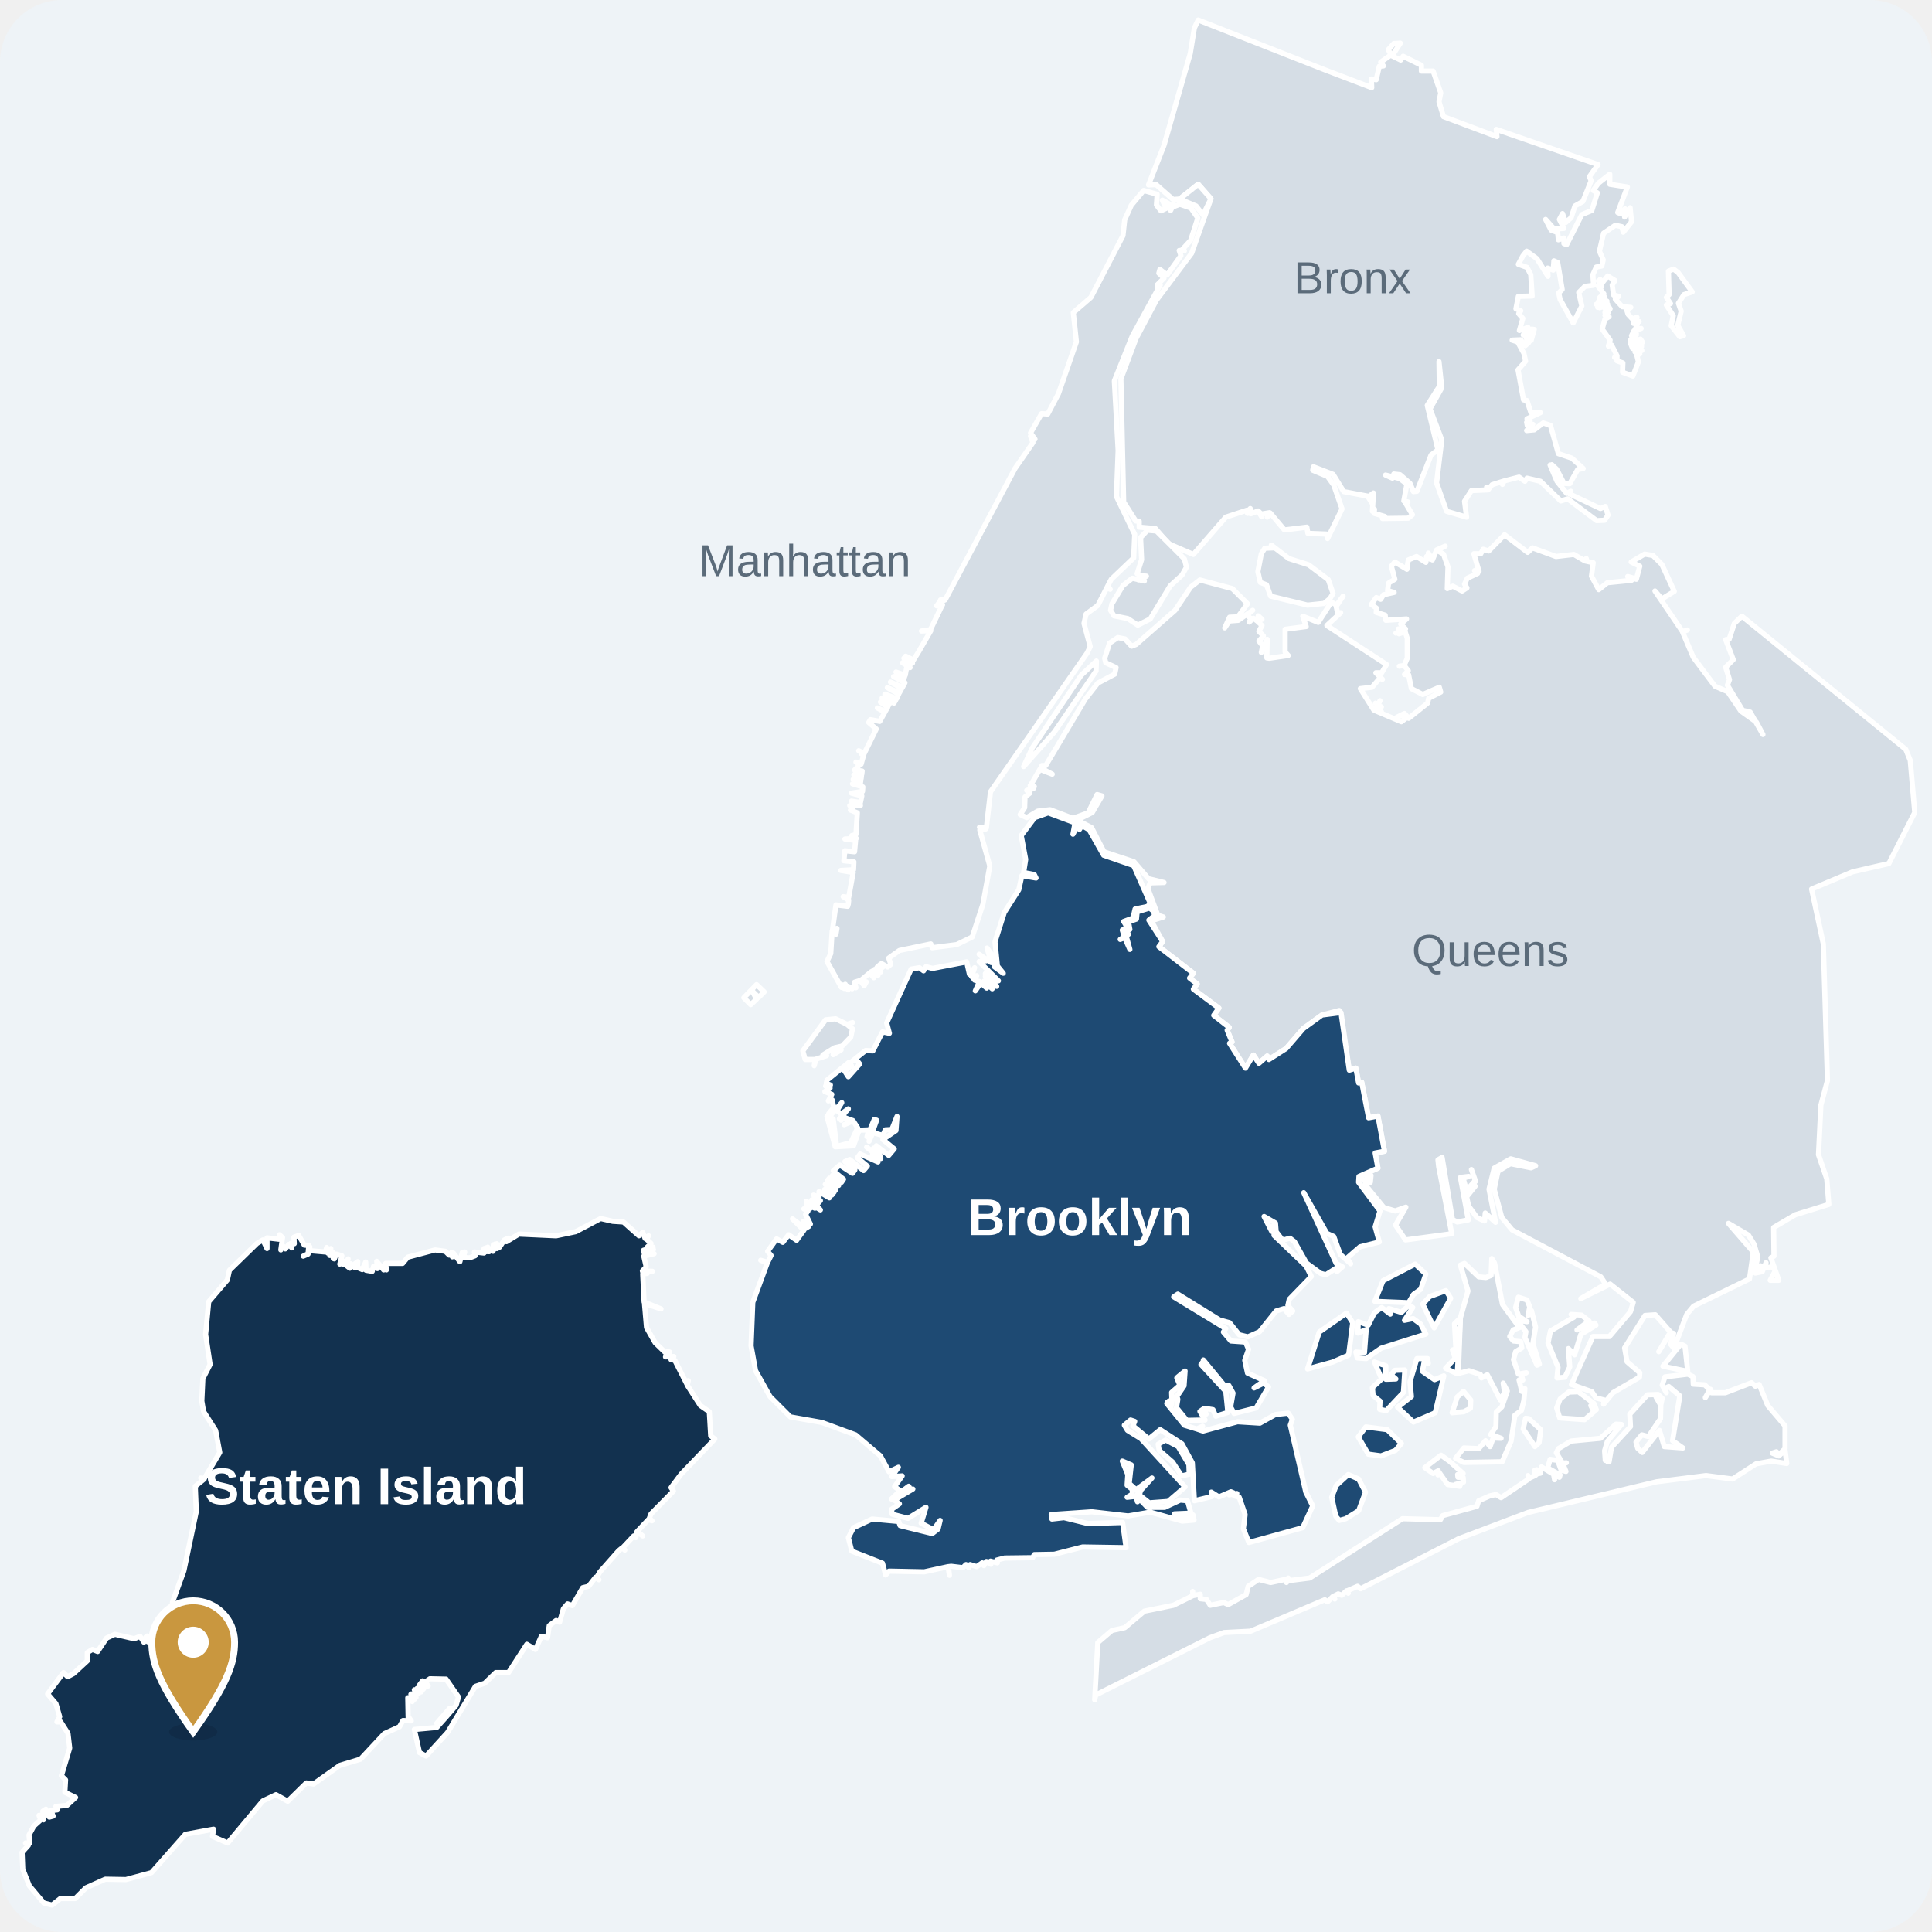
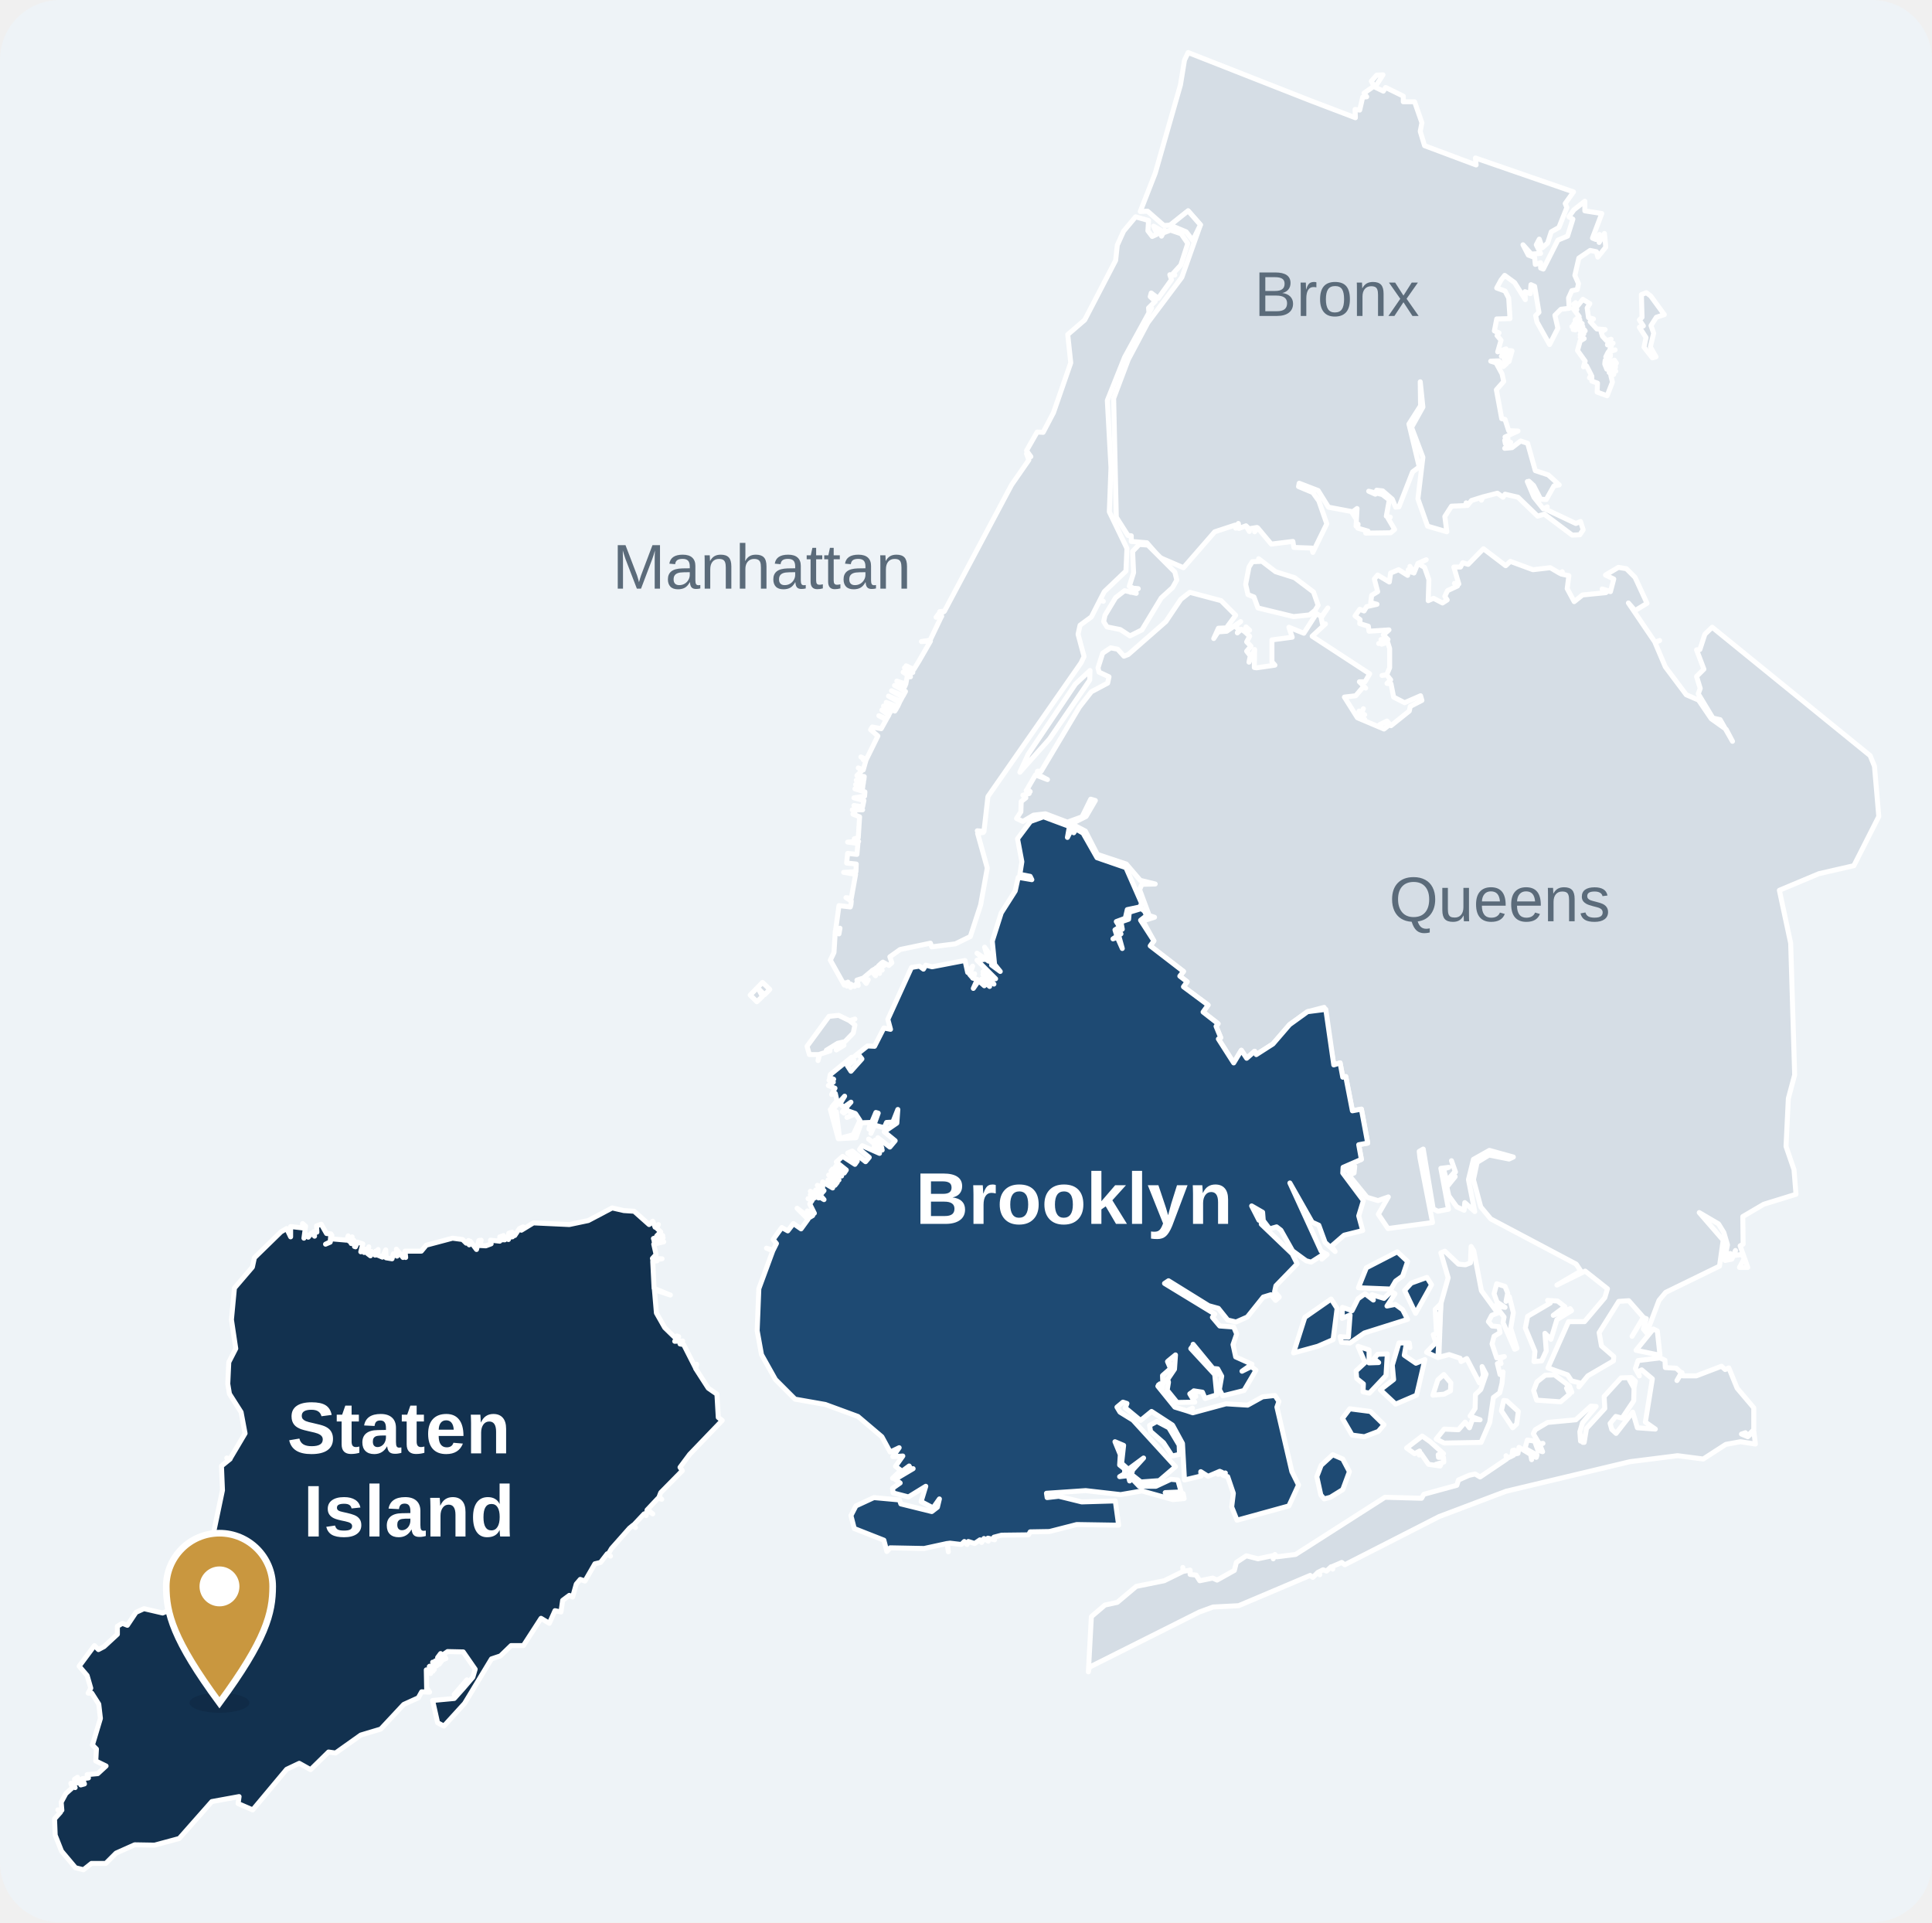
- <svg xmlns="http://www.w3.org/2000/svg" viewBox="0 0 560 560" width="560" height="560" role="img" aria-labelledby="t">
-   <rect width="560" height="560" rx="18" fill="#eef3f7" />
+ <svg xmlns="http://www.w3.org/2000/svg" viewBox="-10 -10 581 578" width="581" height="578" role="img" aria-labelledby="t">
+   <rect x="-10" y="-10" width="581" height="578" rx="18" fill="#eef3f7" />
  <path d="M420.1 423.5L424.1 427.1L422.5 427.4L422.6 428.2L424.1 428.2L424.2 429.6L421.8 430.3L423.4 430.1L423.1 430.8L419.6 430.3L417.3 427.0L416.8 427.5L416.9 426.3L415.4 427.1L413.0 425.4L417.7 421.8L420.1 423.5ZM443.1 411.2L446.6 414.4L446.1 418.2L444.9 419.3L441.5 414.2L442.2 411.1L443.1 411.2ZM424.3 409.2L420.9 409.5L422.4 404.9L424.2 403.3L426.3 405.8L426.2 408.2L424.3 409.2ZM462.0 406.8L462.7 408.6L461.1 407.4L462.0 409.2L459.3 411.5L452.1 411.0L451.2 408.1L452.2 405.5L454.7 403.5L457.5 403.4L462.0 406.8ZM489.2 398.3L490.7 399.0L490.8 401.2L494.1 401.4L495.6 402.8L494.3 405.1L495.8 402.7L496.1 403.7L500.1 403.7L507.7 400.8L508.8 401.8L509.9 401.3L512.4 407.4L517.4 413.3L517.4 419.9L515.5 421.8L514.9 420.8L513.7 421.2L515.6 422.0L517.4 420.3L517.9 424.2L513.4 423.5L509.0 424.3L502.2 428.7L494.5 427.7L480.2 429.5L442.9 438.4L422.8 446.0L394.4 460.5L393.5 459.8L390.5 461.1L390.8 461.8L390.3 461.1L388.9 462.4L387.9 462.0L386.5 462.7L386.9 463.5L386.3 462.8L384.8 464.3L384.0 463.7L362.5 472.8L354.8 473.2L350.7 474.7L317.6 491.3L317.3 492.7L318.2 476.1L322.3 472.6L326.0 471.8L331.7 467.0L340.1 465.3L345.8 462.5L345.7 461.3L345.8 462.5L347.9 462.1L347.9 463.4L349.7 463.6L350.8 465.3L354.7 464.5L356.0 465.1L361.2 462.2L361.8 459.8L364.8 457.8L368.3 458.7L373.0 457.7L372.9 458.7L373.4 457.4L374.0 458.1L379.6 457.4L406.5 440.2L417.5 440.5L418.2 439.3L428.1 436.6L428.6 435.0L431.8 433.6L433.6 433.2L435.1 434.1L443.1 428.7L442.9 427.7L443.2 428.5L444.7 427.8L444.9 426.1L445.1 427.6L445.4 426.0L445.6 427.2L446.5 427.0L446.8 425.2L450.3 427.3L450.6 428.9L450.5 427.5L452.0 428.2L452.2 427.5L448.6 425.5L449.3 423.0L451.5 423.3L452.5 426.1L453.9 426.5L453.0 424.3L454.0 424.0L452.9 424.1L451.1 421.1L451.7 419.9L455.4 417.7L463.9 416.9L468.4 412.8L470.0 412.9L465.9 417.8L465.1 420.5L465.3 423.3L465.6 421.9L466.0 423.7L466.0 422.0L466.4 423.7L467.1 419.5L472.6 413.5L472.4 409.9L477.5 404.3L480.6 404.2L481.8 405.3L481.4 407.2L480.0 404.9L481.4 407.4L481.3 411.2L477.8 416.4L475.9 415.9L474.2 418.0L474.7 419.8L476.0 421.0L481.0 414.6L482.4 419.3L487.8 419.7L484.8 417.6L486.9 404.6L483.7 401.9L482.6 402.4L483.0 403.7L481.8 401.5L482.6 399.1L489.2 398.3ZM489.2 397.5L482.0 396.0L487.2 389.6L488.4 390.2L489.2 397.5ZM458.4 381.2L460.6 382.9L457.1 385.5L462.2 383.5L462.6 384.1L458.2 386.8L456.4 392.7L454.6 390.9L455.0 396.2L453.6 399.2L451.3 399.4L451.6 396.3L448.7 389.3L449.4 385.8L456.2 381.8L455.4 381.0L458.4 381.2ZM443.4 378.8L442.9 381.3L443.9 379.9L445.1 384.7L444.3 389.4L446.2 395.4L445.5 395.7L442.0 387.7L442.3 386.0L439.7 382.6L442.6 383.1L440.2 381.5L439.3 379.0L440.1 376.0L442.6 376.8L443.4 378.8ZM433.2 366.1L435.5 378.1L440.4 384.8L438.6 385.5L437.6 387.4L438.7 388.7L440.8 388.9L441.1 390.7L439.3 391.8L438.7 394.1L440.1 398.3L442.4 397.9L441.0 398.6L441.4 400.0L440.3 400.0L441.1 403.3L442.0 402.5L441.7 405.9L441.0 408.8L439.1 410.2L438.0 417.7L435.4 423.7L424.3 423.9L421.9 422.7L424.3 419.7L428.6 419.9L430.6 417.6L431.9 419.3L432.8 416.8L435.1 416.9L432.1 415.8L433.6 413.5L433.7 409.3L435.3 407.8L436.9 403.2L435.7 400.9L436.1 403.6L434.9 405.8L431.1 398.5L429.4 399.4L429.1 398.4L425.8 397.3L422.7 398.1L423.3 382.0L425.5 374.2L423.3 366.7L424.5 366.2L428.6 370.1L430.7 370.3L432.2 369.7L432.4 364.8L433.2 366.1ZM436.1 155.0L442.8 160.1L444.2 158.8L451.0 161.3L456.2 160.7L459.1 162.4L459.8 161.9L459.5 162.6L461.8 163.1L461.3 167.0L463.4 170.9L465.9 168.9L472.9 168.2L473.6 167.6L471.8 167.1L474.3 167.9L475.3 164.1L472.8 162.9L476.7 160.6L479.1 161.0L481.7 163.6L485.3 171.4L481.7 173.6L479.7 171.3L487.7 183.1L489.1 182.6L487.7 183.2L490.8 190.5L497.1 198.9L500.8 200.5L504.6 206.1L509.1 209.3L511.0 212.9L507.3 206.4L505.1 205.9L500.7 198.6L501.3 197.0L500.2 193.4L502.4 191.2L500.2 185.4L501.2 185.3L502.7 180.7L504.9 178.6L552.4 217.2L553.7 220.4L555.0 235.5L547.5 250.3L537.0 252.7L525.1 257.7L528.5 273.6L529.7 313.2L527.8 320.3L527.1 334.7L529.5 341.7L530.1 349.1L520.4 352.1L514.1 355.8L514.2 364.1L513.3 364.6L515.6 371.1L513.1 371.1L514.6 368.3L513.7 367.2L511.6 367.5L511.9 366.0L510.8 368.6L508.8 369.0L510.3 366.9L508.6 368.8L509.5 364.3L508.4 360.6L506.8 358.0L501.0 354.6L508.2 362.9L507.1 370.7L490.9 378.6L488.9 381.0L485.2 390.8L484.2 389.6L485.1 386.5L484.2 386.2L480.8 391.8L484.2 386.1L479.8 381.1L476.8 381.3L470.9 390.7L471.6 394.7L475.3 397.9L475.2 399.2L467.5 403.7L464.8 407.0L465.0 405.8L462.6 405.2L461.4 403.4L455.5 401.3L461.7 387.4L466.5 387.4L472.6 380.2L473.4 377.5L466.7 372.2L458.2 376.4L465.4 372.2L464.0 370.1L438.3 356.5L435.3 352.9L433.1 344.7L434.2 339.5L437.8 337.3L443.8 338.5L445.1 337.9L437.9 335.9L433.1 338.6L431.6 344.7L433.5 354.3L430.5 351.6L430.3 353.9L428.1 352.9L425.7 349.6L425.1 346.9L427.6 343.8L425.0 346.6L424.5 345.9L427.7 342.4L426.5 339.0L427.6 342.2L424.8 345.4L423.8 342.0L424.7 343.7L424.1 341.5L425.7 341.0L423.3 341.3L425.6 353.6L422.4 354.2L421.0 353.5L418.0 335.5L416.8 336.2L417.0 338.1L420.8 357.6L407.4 359.4L404.5 355.1L407.5 349.9L404.4 351.0L401.1 350.0L395.7 343.4L397.2 342.7L397.4 340.7L396.1 340.8L396.4 339.6L395.8 340.4L397.3 341.0L396.2 342.7L393.9 341.0L399.4 338.6L398.6 334.2L401.3 333.7L399.4 323.5L396.7 324.0L394.7 313.7L393.8 313.9L393.0 309.6L391.1 310.2L388.2 292.9L383.2 294.2L377.8 298.1L372.8 303.9L367.8 307.1L367.3 306.1L364.9 308.2L363.3 305.8L361.0 309.6L356.4 302.4L357.1 302.0L355.7 298.6L356.3 297.8L351.8 294.3L353.3 292.2L345.9 286.7L347.0 285.2L344.8 283.5L345.9 282.1L335.9 274.4L337.0 272.9L333.7 266.9L337.2 265.8L335.6 265.3L332.7 257.5L333.4 255.9L337.4 255.8L332.9 254.7L328.7 249.8L320.0 246.9L316.4 239.9L312.2 237.7L316.6 235.5L319.4 230.7L318.0 230.3L315.4 235.6L311.0 237.2L304.4 234.7L300.8 235.1L297.6 237.0L295.7 236.1L297.0 234.1L297.1 231.0L298.5 229.9L297.6 229.1L299.5 228.6L298.6 227.7L299.8 228.0L298.9 227.3L301.4 223.0L305.0 224.4L301.8 222.7L302.0 221.9L303.1 221.9L314.6 202.6L318.2 198.0L323.1 195.4L323.5 193.5L320.5 192.1L320.2 190.8L321.6 186.4L324.0 184.8L326.1 185.2L328.0 187.3L329.3 186.8L340.6 176.9L345.1 170.2L347.8 168.1L357.2 170.6L361.6 175.0L358.8 178.8L356.4 178.9L355.0 182.0L356.3 180.0L358.9 179.8L363.1 176.9L361.4 178.3L362.7 179.4L362.1 180.2L362.9 179.4L362.1 180.3L363.3 179.2L364.4 180.0L364.7 178.5L365.8 179.5L364.4 180.0L365.8 181.3L364.9 183.0L366.2 184.3L364.9 185.8L366.0 187.2L365.6 189.1L367.3 185.3L367.2 190.7L367.9 190.8L373.4 190.0L372.5 189.0L372.5 182.4L378.6 181.6L377.6 178.6L382.1 180.4L385.9 174.5L387.4 175.4L389.3 172.8L387.3 175.8L387.7 177.6L388.6 177.6L384.6 181.3L401.9 192.6L400.5 195.0L398.8 195.0L400.7 196.9L400.0 196.5L397.7 199.2L394.3 199.6L398.2 205.8L399.4 204.4L398.7 203.8L399.4 204.4L400.0 203.1L399.4 204.4L400.4 204.9L398.8 205.3L400.4 206.3L398.4 205.9L406.2 209.2L407.6 208.1L407.0 207.0L404.9 207.9L407.1 206.8L408.3 208.2L413.8 203.8L414.1 202.4L417.6 200.6L417.2 199.2L412.4 201.3L409.1 199.6L408.3 195.6L407.1 195.5L408.2 194.4L407.0 192.9L405.6 193.1L407.0 192.9L407.9 190.8L407.9 185.0L407.3 183.1L405.5 183.7L407.1 182.9L404.6 183.5L407.3 182.5L405.3 182.3L407.4 182.3L406.0 180.9L407.7 179.4L401.7 179.8L401.5 178.3L398.9 177.5L399.0 176.3L397.5 175.2L398.9 173.2L400.2 173.7L401.0 172.4L404.1 171.7L402.2 171.2L402.5 169.0L404.3 167.9L403.3 164.1L404.3 162.9L407.8 165.0L408.2 162.3L410.6 161.3L413.3 163.0L413.5 161.3L414.6 162.1L414.0 160.3L415.2 162.3L416.4 159.4L418.9 158.3L416.5 159.5L418.4 160.6L419.7 164.3L419.5 170.6L421.1 169.9L423.8 171.3L425.2 170.4L424.5 169.3L425.3 167.6L428.3 166.2L427.4 165.4L428.7 165.6L427.2 160.5L429.2 160.5L429.9 159.2L431.5 159.7L436.1 155.0Z" fill="#d5dde5" stroke="#ffffff" stroke-width="1.5" stroke-linejoin="round" />
  <path d="M368.5 158.0L373.6 161.9L379.3 163.7L385.0 168.0L386.4 172.0L385.5 173.5L383.8 174.9L379.0 175.4L368.3 172.8L367.1 169.5L365.3 168.8L364.6 165.7L365.6 160.5L366.6 158.9L369.0 158.8L368.5 158.0ZM466.0 80.0L468.1 81.3L467.3 82.6L467.7 85.5L469.2 85.9L468.2 86.7L470.2 88.9L472.7 89.1L471.5 89.8L471.9 91.1L473.1 92.4L474.5 92.0L473.4 93.6L475.1 93.2L473.4 93.7L474.6 94.0L473.9 95.6L475.7 95.2L473.6 95.9L472.9 97.3L474.3 96.7L473.0 97.6L474.3 97.1L472.7 98.4L472.6 99.4L475.5 98.3L476.1 99.2L475.5 98.4L474.2 99.6L473.6 99.0L473.8 99.7L473.3 99.1L473.2 100.1L472.6 99.5L473.2 101.0L474.6 99.8L475.4 100.4L475.2 99.7L475.8 100.3L475.8 99.3L475.8 100.5L473.2 101.0L475.5 100.6L473.7 101.1L474.6 101.4L473.9 102.0L475.9 101.6L474.2 102.1L475.3 102.6L474.4 102.8L474.9 104.9L473.3 109.0L470.3 107.9L470.4 105.2L468.7 104.6L468.7 103.1L468.0 103.6L468.5 102.7L467.1 100.0L466.2 100.3L466.7 98.6L464.4 95.4L465.2 92.5L466.4 91.8L465.2 91.4L466.3 90.4L465.2 90.6L466.7 89.5L465.2 89.5L466.5 89.2L465.3 89.2L466.0 88.3L463.7 89.2L466.0 88.2L463.1 89.1L464.8 87.8L462.7 88.2L465.8 87.3L463.4 87.9L465.4 87.0L464.9 86.4L463.3 87.4L465.1 86.1L463.7 86.5L465.1 86.1L463.7 86.2L464.9 85.2L463.1 82.8L464.2 83.1L463.3 81.4L464.3 82.1L463.8 81.0L464.4 82.0L466.0 80.0ZM488.1 85.4L486.5 87.9L487.3 90.2L486.3 94.3L488.0 97.3L486.9 97.6L484.4 94.4L485.0 91.5L483.0 88.4L484.2 88.0L483.0 86.2L483.8 85.4L483.6 78.6L485.1 78.0L486.4 79.0L490.5 84.6L488.1 85.4ZM384.2 20.3L397.6 25.4L397.5 22.9L398.9 23.1L399.8 19.2L401.0 19.1L400.2 18.0L403.2 15.9L402.4 14.4L404.0 12.6L405.9 12.5L403.5 16.2L406.0 17.4L406.7 16.3L412.0 18.9L412.0 20.6L415.4 20.6L417.6 26.9L417.1 29.5L418.4 33.8L433.9 39.6L433.7 37.5L463.2 47.7L460.7 51.2L461.2 52.4L458.8 58.4L456.5 59.7L455.4 63.1L453.8 64.5L452.9 61.9L452.0 63.6L453.3 66.2L450.5 66.4L448.0 63.6L449.6 66.7L451.5 67.4L451.7 69.5L453.3 69.0L453.3 70.6L454.1 70.9L458.5 62.2L461.4 61.0L463.0 55.9L461.8 55.2L463.3 53.1L466.6 50.5L466.6 53.4L471.7 54.2L468.9 61.6L469.9 62.0L471.0 60.5L470.9 62.9L472.5 60.2L472.9 64.3L470.5 67.3L470.1 65.7L468.2 65.3L464.8 67.6L463.6 72.8L464.7 75.3L464.3 77.1L462.7 77.4L461.7 79.6L461.9 82.7L459.4 83.0L457.6 84.8L458.5 88.7L456.0 93.6L452.2 86.8L451.8 84.9L452.8 83.9L451.5 76.1L450.4 75.6L450.2 78.3L448.6 77.7L448.7 80.1L445.5 75.0L442.5 72.8L441.4 74.2L440.1 76.6L442.6 77.5L443.7 79.6L444.1 85.8L440.1 85.9L439.4 89.5L440.8 90.1L440.2 90.9L441.4 92.3L440.4 95.8L442.9 94.9L441.5 97.1L443.3 96.1L442.4 96.9L443.2 96.5L443.2 97.4L443.6 96.0L443.6 97.5L444.2 95.7L443.9 97.7L444.0 95.4L444.7 95.5L443.8 98.7L443.9 97.8L442.3 97.9L443.1 99.3L442.1 100.2L440.8 98.5L438.3 98.6L439.9 99.1L441.7 102.4L442.2 104.7L440.0 107.2L441.6 115.9L442.6 116.1L443.7 119.5L446.5 119.6L442.6 121.4L443.5 122.0L442.5 122.4L442.7 123.4L444.3 123.0L442.5 124.8L444.7 124.6L447.3 122.6L449.4 123.3L451.7 131.5L455.6 132.8L458.9 135.8L457.3 136.1L455.0 140.2L453.3 140.1L451.2 136.0L449.8 134.7L451.7 137.4L449.3 134.8L451.3 139.5L454.1 143.0L455.3 142.4L454.8 143.1L463.9 147.4L465.3 146.8L466.1 149.3L465.1 150.8L462.8 150.9L454.4 144.6L452.4 145.2L446.5 139.5L442.6 138.6L442.0 139.5L440.3 138.3L436.0 139.4L435.5 140.4L436.0 139.4L432.5 140.5L431.3 142.0L430.9 141.2L431.1 142.0L426.5 142.2L424.5 145.3L425.1 149.9L419.3 148.2L416.4 140.0L417.9 127.5L414.5 118.5L417.9 112.4L417.1 104.8L417.2 112.0L413.7 117.5L416.8 130.4L414.8 131.9L410.7 142.4L409.7 142.5L408.7 140.1L405.8 137.6L404.0 137.4L403.6 138.6L401.6 137.7L405.7 138.7L407.8 140.3L406.9 145.2L408.1 145.5L407.4 145.8L409.4 149.2L408.2 150.2L400.7 150.3L401.4 149.7L398.3 148.8L398.4 147.6L397.8 148.2L398.1 142.9L396.9 143.8L397.6 145.7L396.4 143.8L389.5 142.5L386.4 137.5L380.7 135.3L380.5 136.3L384.8 138.1L386.6 140.6L389.0 147.5L384.8 156.1L384.5 154.8L379.1 154.6L378.8 152.8L372.3 153.6L368.2 148.7L367.3 149.9L368.0 148.6L365.6 149.0L364.7 148.1L365.7 149.8L364.7 148.1L362.6 148.9L362.4 147.4L362.2 148.8L361.9 147.8L361.6 148.8L361.4 147.9L355.3 149.9L345.9 160.7L338.7 157.6L334.9 153.2L330.2 152.8L330.2 151.1L329.2 151.0L325.7 145.5L324.9 109.8L329.3 98.1L335.2 87.0L345.4 73.4L351.0 57.6L347.3 53.4L341.9 57.7L340.0 57.8L335.1 53.5L332.9 53.6L337.4 42.1L345.0 15.5L346.2 8.1L347.3 5.8L384.2 20.3Z" fill="#d5dde5" stroke="#ffffff" stroke-width="1.5" stroke-linejoin="round" />
  <path d="M242.2 295.3L245.5 296.9L247.1 296.4L245.6 297.0L247.1 298.2L246.6 300.6L244.1 303.2L241.9 303.7L243.8 304.3L241.5 305.7L241.9 303.7L238.5 305.8L239.6 306.0L236.5 307.0L236.0 308.9L236.3 307.1L233.4 307.1L232.7 304.6L239.3 295.6L242.2 295.3ZM219.3 285.4L221.5 287.5L219.9 289.1L218.0 287.2L219.3 289.6L217.6 291.2L215.6 289.2L219.3 285.4ZM316.2 196.7L305.6 212.2L296.7 222.2L299.2 216.8L313.4 195.7L317.8 191.6L317.7 194.5L316.2 196.7ZM336.5 155.2L343.3 162.0L343.9 164.4L342.6 166.7L339.2 169.8L333.4 179.4L329.8 181.2L326.9 179.3L322.9 178.5L321.9 176.9L322.3 175.0L325.5 169.7L328.2 167.6L331.7 168.4L331.3 166.9L332.3 167.0L330.0 168.1L330.7 166.8L329.6 166.3L330.9 162.2L330.6 155.8L332.6 153.7L335.2 153.9L336.5 155.2ZM331.5 55.2L335.4 56.3L335.2 59.4L336.5 61.1L338.0 60.4L336.9 58.0L338.9 59.1L339.3 61.0L340.2 59.2L339.9 60.0L342.0 59.2L345.2 60.3L347.2 63.2L345.1 69.7L342.8 72.2L343.3 72.7L341.8 72.6L342.3 74.1L338.3 79.7L336.2 78.1L335.9 79.2L337.4 80.6L335.4 82.6L335.5 83.8L336.3 82.6L328.2 97.4L323.0 110.4L324.1 130.6L323.6 143.9L328.9 154.9L328.6 161.7L322.1 167.9L320.9 170.2L321.8 170.8L320.8 170.4L318.2 175.5L314.8 178.0L314.2 180.7L316.0 187.4L315.1 189.3L287.1 229.5L285.9 240.0L283.9 239.8L285.7 240.3L284.0 240.6L286.9 251.0L284.9 262.1L281.8 271.6L277.3 273.8L270.2 274.7L269.8 273.6L260.7 275.5L257.6 277.7L258.2 279.5L257.3 280.3L255.5 279.3L255.8 280.4L255.2 279.5L254.2 280.4L255.3 281.7L253.5 281.0L254.5 282.7L253.2 281.3L252.3 281.8L253.3 283.4L252.1 282.0L249.6 284.1L250.2 285.1L251.1 284.6L250.5 285.7L249.3 284.2L247.7 284.7L248.1 286.3L247.8 285.4L247.0 286.6L245.8 285.9L245.8 286.9L245.0 285.3L244.7 286.5L244.3 285.5L243.9 286.2L239.7 278.7L240.8 276.4L241.2 269.9L242.3 270.8L242.6 269.1L241.3 269.6L242.3 262.3L245.7 262.7L245.9 262.0L246.0 260.9L244.4 259.9L246.0 260.1L247.3 252.9L243.7 252.3L247.4 252.1L247.5 249.8L244.6 249.5L244.9 246.6L247.7 246.9L248.0 243.6L244.9 243.2L248.2 243.0L246.9 242.2L248.1 241.9L248.5 235.6L246.5 234.8L247.4 233.7L246.3 233.5L249.4 233.5L246.8 232.2L249.4 232.6L249.8 230.7L246.8 229.9L250.0 229.4L250.1 228.1L247.1 227.2L249.4 227.0L249.5 226.2L247.3 225.9L249.6 225.7L249.7 224.9L247.5 224.6L249.8 224.4L249.9 223.5L247.7 223.2L249.3 221.6L248.1 220.9L249.6 221.5L250.3 219.0L249.6 218.4L250.4 218.7L248.9 217.6L250.5 218.4L254.0 211.3L251.8 209.4L252.3 208.6L255.0 209.1L256.5 206.4L254.3 205.2L256.6 206.2L257.3 205.0L255.2 203.5L257.4 204.7L257.8 204.0L255.7 202.3L259.1 203.8L259.6 203.0L256.5 201.2L259.9 202.5L260.5 201.2L257.2 199.3L260.7 200.8L261.4 199.5L258.1 197.7L261.6 199.2L262.3 197.9L259.0 196.1L261.7 197.1L262.2 196.2L259.7 194.8L262.4 195.7L262.8 193.5L263.8 193.5L261.6 192.1L264.3 192.3L262.0 190.8L264.5 192.2L262.5 190.2L264.8 191.3L266.4 188.7L269.8 182.8L267.1 182.9L269.7 182.5L273.1 175.4L272.4 174.5L271.5 175.6L272.5 174.3L273.2 175.3L272.8 174.3L273.9 173.9L272.6 173.9L274.0 173.8L294.2 135.8L299.4 128.3L298.7 126.4L300.0 127.3L298.7 125.5L301.9 119.9L303.7 120.0L306.8 114.1L312.0 99.1L311.1 90.6L316.2 86.2L325.5 68.3L326.0 63.7L327.9 59.5L331.5 55.2ZM351.0 57.6L348.7 62.3L346.7 59.7L341.9 57.7L347.3 53.4L351.0 57.6Z" fill="#d5dde5" stroke="#ffffff" stroke-width="1.5" stroke-linejoin="round" />
  <path d="M390.1 440.2L388.2 440.7L387.2 439.5L386.0 434.0L387.3 430.6L390.8 427.4L393.8 428.7L395.8 432.5L393.8 437.9L390.1 440.2ZM337.9 417.4L341.5 419.3L344.6 424.5L344.7 427.3L342.5 427.8L339.9 423.8L336.0 420.4L335.7 418.6L337.9 417.4ZM404.5 420.4L400.3 422.0L396.6 421.5L393.7 416.5L395.9 413.6L402.1 414.4L406.2 418.4L404.5 420.4ZM401.7 395.9L401.7 399.8L404.6 399.7L403.2 398.5L404.3 397.2L407.2 397.1L406.8 403.6L401.8 408.9L399.9 408.5L400.0 406.1L398.0 404.5L397.8 402.2L400.5 399.7L398.4 394.8L401.7 395.9ZM413.8 393.8L414.0 395.2L412.8 394.7L412.3 397.5L415.8 399.9L418.5 398.8L416.0 409.5L409.7 412.2L405.1 407.9L409.1 404.8L408.7 400.5L410.7 393.8L413.8 393.8ZM423.3 382.0L422.4 398.2L419.0 396.6L421.8 393.7L421.0 391.3L422.0 391.0L421.6 383.7L423.3 382.0ZM386.3 394.8L379.0 396.8L382.4 386.1L390.3 380.6L392.1 383.4L390.9 392.8L386.3 394.8ZM409.5 379.0L407.1 382.7L409.6 382.2L411.8 383.8L413.3 386.7L400.3 390.8L396.0 393.8L393.4 393.6L393.0 391.9L395.5 392.1L396.0 385.4L393.6 386.4L393.7 383.1L396.6 384.1L398.4 380.5L400.5 379.0L403.0 380.9L402.6 379.3L406.2 380.4L408.4 378.3L409.5 379.0ZM420.5 376.3L415.7 384.9L412.4 378.0L414.4 375.8L419.1 374.1L420.5 376.3ZM409.7 375.2L408.3 377.6L398.5 377.2L400.9 371.2L410.2 366.4L413.3 369.3L411.8 373.7L409.7 375.2ZM303.8 235.6L311.6 238.5L311.0 241.8L312.5 238.9L312.9 240.4L313.6 239.3L315.7 240.5L319.9 247.9L328.6 250.9L333.3 261.6L332.8 262.7L329.0 263.5L328.4 266.1L325.7 267.1L326.7 268.7L325.3 269.6L325.9 271.5L324.7 272.3L326.0 271.8L327.5 275.2L326.4 271.2L327.1 270.8L326.1 270.2L327.5 269.4L327.1 267.2L329.4 266.4L329.6 264.3L333.2 263.2L334.2 264.0L334.8 265.3L333.0 266.7L337.0 272.9L335.9 274.4L345.9 282.1L344.8 283.5L347.0 285.2L345.9 286.7L353.3 292.2L351.8 294.3L356.3 297.8L355.7 298.6L357.1 302.0L356.4 302.4L361.0 309.6L363.3 305.8L364.9 308.2L367.3 306.1L367.8 307.1L372.8 303.9L377.8 298.1L383.2 294.2L388.7 293.5L391.1 310.2L393.0 309.6L393.8 313.9L394.7 313.7L396.7 324.0L399.4 323.5L401.3 333.7L398.6 334.2L399.4 338.6L393.9 341.0L393.8 342.7L400.0 351.0L398.6 355.6L399.8 360.0L394.2 361.4L390.4 364.7L391.5 366.3L388.5 363.6L386.6 358.4L384.6 357.5L377.9 345.7L387.3 366.2L389.1 367.2L387.5 368.6L387.6 367.4L384.3 369.5L382.8 369.1L378.7 366.1L375.2 359.9L373.9 358.9L371.8 359.5L369.9 357.0L369.7 354.5L366.4 352.6L368.6 356.9L368.0 355.7L369.2 355.5L369.3 358.1L378.6 367.0L380.1 370.0L373.7 376.6L373.3 378.4L374.7 380.0L373.6 381.0L372.2 379.3L369.9 380.0L365.1 386.0L361.7 387.5L359.2 386.9L356.4 383.4L353.5 382.6L341.4 375.1L340.2 375.9L355.3 385.1L354.6 386.1L356.8 388.7L361.0 389.0L361.9 391.1L360.8 394.3L361.6 398.0L366.5 400.2L363.5 402.3L366.3 400.9L367.7 402.0L364.1 408.1L357.7 409.7L356.7 407.8L357.4 403.8L356.2 401.6L355.1 401.5L356.2 403.2L348.8 394.2L349.3 395.3L348.5 395.3L349.7 396.4L348.7 394.7L348.1 395.5L355.3 403.3L355.9 409.4L352.4 410.5L351.6 408.6L349.0 408.2L349.6 409.9L348.8 408.4L347.8 409.1L349.3 411.6L344.0 411.7L341.0 408.0L341.4 405.6L341.1 404.6L340.7 405.4L343.2 401.7L343.5 397.4L341.3 399.2L341.9 400.1L341.1 399.4L342.0 401.5L339.6 403.6L339.7 406.3L338.8 406.1L339.6 406.9L338.4 406.4L339.5 407.5L338.2 406.8L343.3 413.1L346.9 414.2L348.6 413.4L346.9 414.2L348.7 414.8L358.7 412.1L365.2 412.5L369.7 410.0L373.4 409.6L374.6 411.4L374.0 413.1L378.5 432.5L380.5 436.5L377.6 442.8L362.0 447.1L360.4 443.1L360.9 439.0L359.2 434.0L357.8 433.6L358.5 432.9L356.3 433.3L357.5 432.7L356.8 432.4L353.3 433.9L351.1 432.5L351.2 433.8L346.2 435.0L345.6 424.0L342.6 418.5L336.3 414.4L333.0 417.1L328.4 413.3L328.9 412.0L327.7 411.6L325.9 413.1L326.8 414.6L330.7 417.0L343.5 431.0L338.6 435.2L333.1 435.6L330.2 433.3L330.5 432.5L329.8 432.9L333.9 428.4L329.3 431.8L327.3 430.0L327.9 424.6L325.3 423.5L326.9 427.4L326.7 430.5L328.2 431.7L328.2 433.1L326.7 434.0L329.3 433.7L329.7 435.3L330.4 434.6L332.6 436.9L337.6 436.9L342.1 434.8L344.2 435.0L345.2 438.6L340.4 438.8L342.3 439.9L345.8 439.1L346.1 440.6L342.7 440.9L333.4 438.3L327.0 439.4L316.5 438.2L304.7 439.0L304.9 440.3L308.4 439.9L315.3 441.6L325.4 441.3L326.4 448.6L313.8 448.4L305.6 450.5L299.8 450.6L299.3 451.5L291.2 451.6L288.9 452.2L289.1 453.0L287.1 452.5L287.2 453.4L285.9 452.6L285.2 453.8L284.7 453.0L283.1 454.1L281.2 453.5L280.8 454.4L280.0 453.5L279.1 454.4L275.7 454.0L274.9 454.1L275.2 456.6L274.8 454.1L267.9 455.6L257.7 455.4L256.7 456.5L255.8 453.1L246.9 449.6L245.9 445.7L247.4 442.8L252.8 440.3L260.5 441.0L260.9 442.2L270.2 444.5L271.9 443.2L272.5 440.7L270.6 443.4L267.0 441.5L268.4 436.9L263.2 440.1L258.6 438.9L258.4 437.5L260.7 435.9L259.2 434.8L264.6 431.6L260.8 433.5L263.8 431.5L263.4 430.8L258.4 434.5L260.9 432.1L259.3 430.9L261.5 427.8L258.5 428.0L260.4 425.3L257.7 426.6L255.2 422.0L248.0 415.9L238.2 412.3L229.1 410.7L223.2 404.8L219.0 397.3L217.7 390.1L218.2 377.5L222.4 366.1L220.5 365.3L222.5 365.9L223.5 363.9L222.5 362.7L225.1 359.1L226.9 360.1L228.6 357.9L230.9 359.5L233.0 356.6L229.7 353.3L233.4 356.1L234.4 355.5L232.8 354.1L234.9 354.8L233.5 352.0L234.2 351.0L233.0 350.4L234.8 350.3L233.7 349.2L236.2 350.2L233.7 348.2L237.8 350.7L235.3 347.8L237.1 348.8L237.8 348.0L235.8 346.4L237.4 347.0L237.4 345.4L240.4 347.2L239.0 344.8L241.1 346.4L241.8 345.5L239.2 343.3L242.3 344.8L239.9 342.1L240.4 341.5L243.1 343.6L241.3 340.7L243.9 342.7L244.5 341.8L241.5 339.4L243.4 337.7L247.1 340.1L247.8 339.1L244.9 336.7L246.3 336.1L250.3 339.3L251.4 338.0L248.5 335.6L249.3 334.5L254.5 336.8L252.9 334.7L255.3 335.8L251.2 332.5L252.8 333.7L253.2 332.8L255.2 335.2L254.0 332.1L257.6 334.9L259.2 333.0L255.9 330.3L259.7 327.7L260.0 323.6L258.5 327.4L256.6 327.5L255.9 329.1L253.0 328.3L251.9 330.8L254.1 324.7L253.4 324.5L251.3 329.5L251.8 327.5L249.0 327.6L247.4 332.1L242.1 332.4L239.7 323.6L241.5 324.3L242.5 332.3L246.6 331.2L248.6 326.9L247.3 324.9L244.7 326.0L247.2 324.8L244.7 323.9L243.8 324.7L244.7 322.9L243.3 324.3L245.9 321.4L243.8 322.9L242.6 321.9L244.0 319.6L240.8 323.2L240.2 322.8L241.7 321.0L241.2 318.8L240.1 319.1L241.1 317.2L239.1 316.4L240.6 315.4L239.3 314.8L240.7 314.5L239.5 314.0L239.7 313.1L246.1 307.9L246.8 308.9L244.8 310.4L245.9 312.1L249.2 308.4L248.1 307.0L247.0 307.6L250.9 304.5L253.0 304.6L255.8 299.1L257.8 299.5L257.0 296.5L264.1 280.9L266.5 280.5L267.7 281.4L268.4 280.2L270.3 280.7L280.2 278.8L281.0 282.4L282.5 280.5L281.6 283.0L282.3 283.8L283.1 282.8L282.5 284.1L283.9 284.5L282.7 287.2L284.3 284.9L286.0 286.4L285.2 284.4L287.6 286.6L285.6 283.0L288.9 285.9L285.6 282.2L289.4 284.3L283.8 278.7L285.9 278.5L283.8 276.6L287.3 279.0L286.1 274.8L288.1 277.6L288.2 280.2L290.8 282.1L289.1 280.0L288.4 273.0L291.1 264.5L295.3 257.9L296.2 253.8L300.3 254.5L299.8 253.5L296.7 252.9L297.3 249.1L296.0 242.2L299.9 237.0L303.8 235.6Z" fill="#1e4a73" stroke="#ffffff" stroke-width="1.5" stroke-linejoin="round" />
  <path d="M177.6 354.0L180.7 354.2L185.2 358.2L186.3 357.2L187.0 359.0L188.0 358.2L187.4 359.2L188.7 360.4L187.5 361.6L189.3 361.5L186.5 362.4L189.4 362.2L186.6 362.6L186.8 363.6L189.6 363.4L186.6 364.1L187.3 367.2L186.2 368.4L189.1 368.5L186.3 368.8L187.6 369.1L186.3 369.3L186.7 377.4L191.6 379.4L186.8 377.8L187.4 384.8L189.9 389.2L193.1 392.3L193.6 391.7L193.4 392.5L194.1 391.9L192.9 393.3L195.3 393.2L194.5 394.1L195.6 394.3L199.2 401.4L199.5 400.2L199.2 401.5L203.0 407.4L205.6 409.2L206.0 416.2L207.2 417.1L197.4 427.3L194.5 431.2L195.2 432.2L188.7 438.8L188.2 440.1L189.0 440.8L187.9 440.5L184.7 443.9L186.3 445.2L184.6 444.0L184.3 445.7L183.7 445.2L180.5 448.6L181.1 449.3L180.4 448.6L179.3 449.5L173.9 455.6L172.9 457.3L173.6 457.9L172.6 457.2L170.6 459.8L168.9 460.2L165.9 465.4L164.5 464.9L163.3 466.3L162.2 470.2L161.2 469.7L159.2 471.2L158.7 474.7L156.9 474.3L155.2 478.1L152.7 476.6L147.4 484.8L143.7 484.8L140.5 487.9L137.8 488.8L129.7 502.2L123.5 509.0L121.6 508.0L120.1 501.3L126.6 500.7L129.2 497.8L128.6 497.2L126.6 499.5L130.4 495.1L128.6 497.2L129.2 497.8L132.2 494.3L132.9 491.9L129.3 486.7L124.6 486.6L123.3 487.5L124.1 488.7L123.0 487.8L123.6 488.9L122.5 487.2L121.6 488.4L122.8 489.5L121.7 488.6L122.4 490.0L120.9 489.4L122.1 490.4L120.1 489.8L121.3 490.9L120.2 490.3L120.6 492.0L119.2 491.0L120.2 492.1L119.1 491.1L120.2 492.5L119.2 491.7L119.5 493.2L118.2 492.1L118.3 497.5L119.2 498.8L118.3 497.8L118.9 498.8L116.8 498.7L115.8 500.5L111.4 502.5L104.5 509.9L98.5 511.7L90.9 517.1L88.8 516.8L83.4 522.1L80.0 520.2L76.2 522.0L66.0 534.2L61.6 532.3L61.9 530.2L53.7 531.7L43.9 542.8L36.5 544.8L30.5 544.7L24.9 547.2L21.8 550.3L17.5 550.3L15.1 552.2L12.7 551.6L8.5 546.6L6.6 541.8L6.4 536.9L8.2 534.9L7.4 534.2L8.6 534.3L8.4 531.9L9.8 529.3L11.8 527.5L11.3 526.2L12.6 527.5L11.9 526.1L13.3 526.1L12.4 525.0L13.3 524.4L14.3 526.7L15.4 526.4L14.8 524.8L16.6 524.6L16.2 523.6L19.4 523.3L21.9 521.0L18.8 519.5L19.0 515.9L17.8 514.7L20.2 506.7L19.7 502.4L17.6 499.1L16.5 499.1L17.3 497.6L16.2 493.8L13.8 491.0L18.4 484.8L19.6 486.0L21.3 485.1L25.3 481.4L25.3 479.0L26.8 478.1L28.3 478.7L30.9 474.8L33.3 473.7L38.9 475.0L40.6 474.3L41.7 476.0L42.3 474.5L42.9 475.9L42.7 474.2L43.7 475.5L45.4 474.8L46.4 473.2L48.1 473.4L49.4 471.1L50.0 464.4L53.3 455.3L56.9 438.1L56.6 430.8L59.2 428.7L58.2 428.4L59.2 428.6L63.7 421.0L62.5 414.6L59.0 409.1L58.5 406.1L58.8 399.6L60.9 395.5L59.6 386.8L60.5 377.3L65.9 371.0L66.5 368.2L74.5 360.4L76.2 359.4L77.4 361.9L77.4 358.8L80.9 359.2L81.0 357.9L81.9 358.7L81.4 362.3L81.8 360.9L82.7 362.0L83.7 360.7L84.6 361.7L84.3 360.4L85.3 360.5L85.2 358.6L86.6 358.1L88.2 360.9L89.5 361.0L89.3 363.4L87.9 364.1L89.3 363.5L89.8 361.4L89.7 362.5L94.3 362.9L94.7 361.6L95.0 363.2L95.9 361.9L95.6 363.9L96.4 362.9L96.6 364.8L96.8 363.4L96.9 364.9L97.5 363.5L99.1 364.0L98.5 366.4L99.3 365.5L99.5 366.6L99.8 365.6L100.4 366.8L100.9 364.9L100.5 366.9L101.4 367.6L101.7 366.3L102.8 367.4L103.0 366.2L103.5 367.4L103.7 365.7L103.6 367.4L105.0 368.0L106.0 365.8L106.1 368.2L107.9 368.5L108.3 367.0L109.4 367.7L109.2 365.6L111.2 368.1L111.7 366.5L112.0 368.1L111.8 366.2L116.7 366.2L118.2 364.4L126.1 362.3L129.1 362.7L130.2 363.8L130.9 363.0L131.1 364.3L131.4 363.2L133.3 365.7L134.0 363.0L134.7 362.9L134.3 364.5L136.1 364.6L137.7 364.0L137.5 362.9L140.3 363.2L140.3 361.9L141.1 362.8L140.8 361.7L141.6 362.8L141.4 361.5L141.8 362.8L142.2 362.0L142.9 362.7L143.0 360.8L143.5 362.0L143.5 360.6L144.1 361.9L144.0 360.5L144.8 361.5L146.2 359.4L147.3 358.9L146.8 359.9L150.4 357.7L161.2 358.2L166.9 357.0L174.1 353.2L177.6 354.0Z" fill="#12314f" stroke="#ffffff" stroke-width="1.5" stroke-linejoin="round" />
-   <text x="106" y="436" text-anchor="middle" font-family="Poppins, 'Segoe UI', Arial, sans-serif" font-size="15" font-weight="600" fill="#ffffff">Staten Island</text>
-   <text x="313" y="358" text-anchor="middle" font-family="Poppins, 'Segoe UI', Arial, sans-serif" font-size="15" font-weight="600" fill="#ffffff">Brooklyn</text>
-   <text x="264" y="167" text-anchor="end" font-family="Poppins, 'Segoe UI', Arial, sans-serif" font-size="13" font-weight="500" fill="#5b6b7a">Manhattan</text>
-   <text x="432" y="280" text-anchor="middle" font-family="Poppins, 'Segoe UI', Arial, sans-serif" font-size="13" font-weight="500" fill="#5b6b7a">Queens</text>
-   <text x="392" y="85" text-anchor="middle" font-family="Poppins, 'Segoe UI', Arial, sans-serif" font-size="13" font-weight="500" fill="#5b6b7a">Bronx</text>
+   <text x="113" y="427" text-anchor="middle" font-family="Poppins, 'Segoe UI', Arial, sans-serif" font-size="22" font-weight="600" fill="#ffffff">
+     <tspan x="113">Staten</tspan>
+     <tspan x="113" dy="25">Island</tspan>
+   </text>
+   <text x="313" y="358" text-anchor="middle" font-family="Poppins, 'Segoe UI', Arial, sans-serif" font-size="22" font-weight="600" fill="#ffffff">Brooklyn</text>
+   <text x="264" y="167" text-anchor="end" font-family="Poppins, 'Segoe UI', Arial, sans-serif" font-size="19" font-weight="500" fill="#5b6b7a">Manhattan</text>
+   <text x="441" y="267" text-anchor="middle" font-family="Poppins, 'Segoe UI', Arial, sans-serif" font-size="19" font-weight="500" fill="#5b6b7a">Queens</text>
+   <text x="392" y="85" text-anchor="middle" font-family="Poppins, 'Segoe UI', Arial, sans-serif" font-size="19" font-weight="500" fill="#5b6b7a">Bronx</text>
  <g transform="translate(56 502)">
-     <ellipse rx="7" ry="2.5" fill="#0b2038" opacity="0.35" />
-     <path d="M0 0 C -10 -14 -12 -20 -12 -26 A 12 12 0 1 1 12 -26 C 12 -20 10 -14 0 0 Z" fill="#c9973f" stroke="#ffffff" stroke-width="2" />
-     <circle cy="-26" r="4.5" fill="#ffffff" />
+     <ellipse rx="9" ry="3" fill="#0b2038" opacity="0.35" />
+     <path d="M0 0 C -14 -19 -16 -27 -16 -35 A 16 16 0 1 1 16 -35 C 16 -27 14 -19 0 0 Z" fill="#c9973f" stroke="#ffffff" stroke-width="2" />
+     <circle cy="-35" r="6" fill="#ffffff" />
  </g>
</svg>
